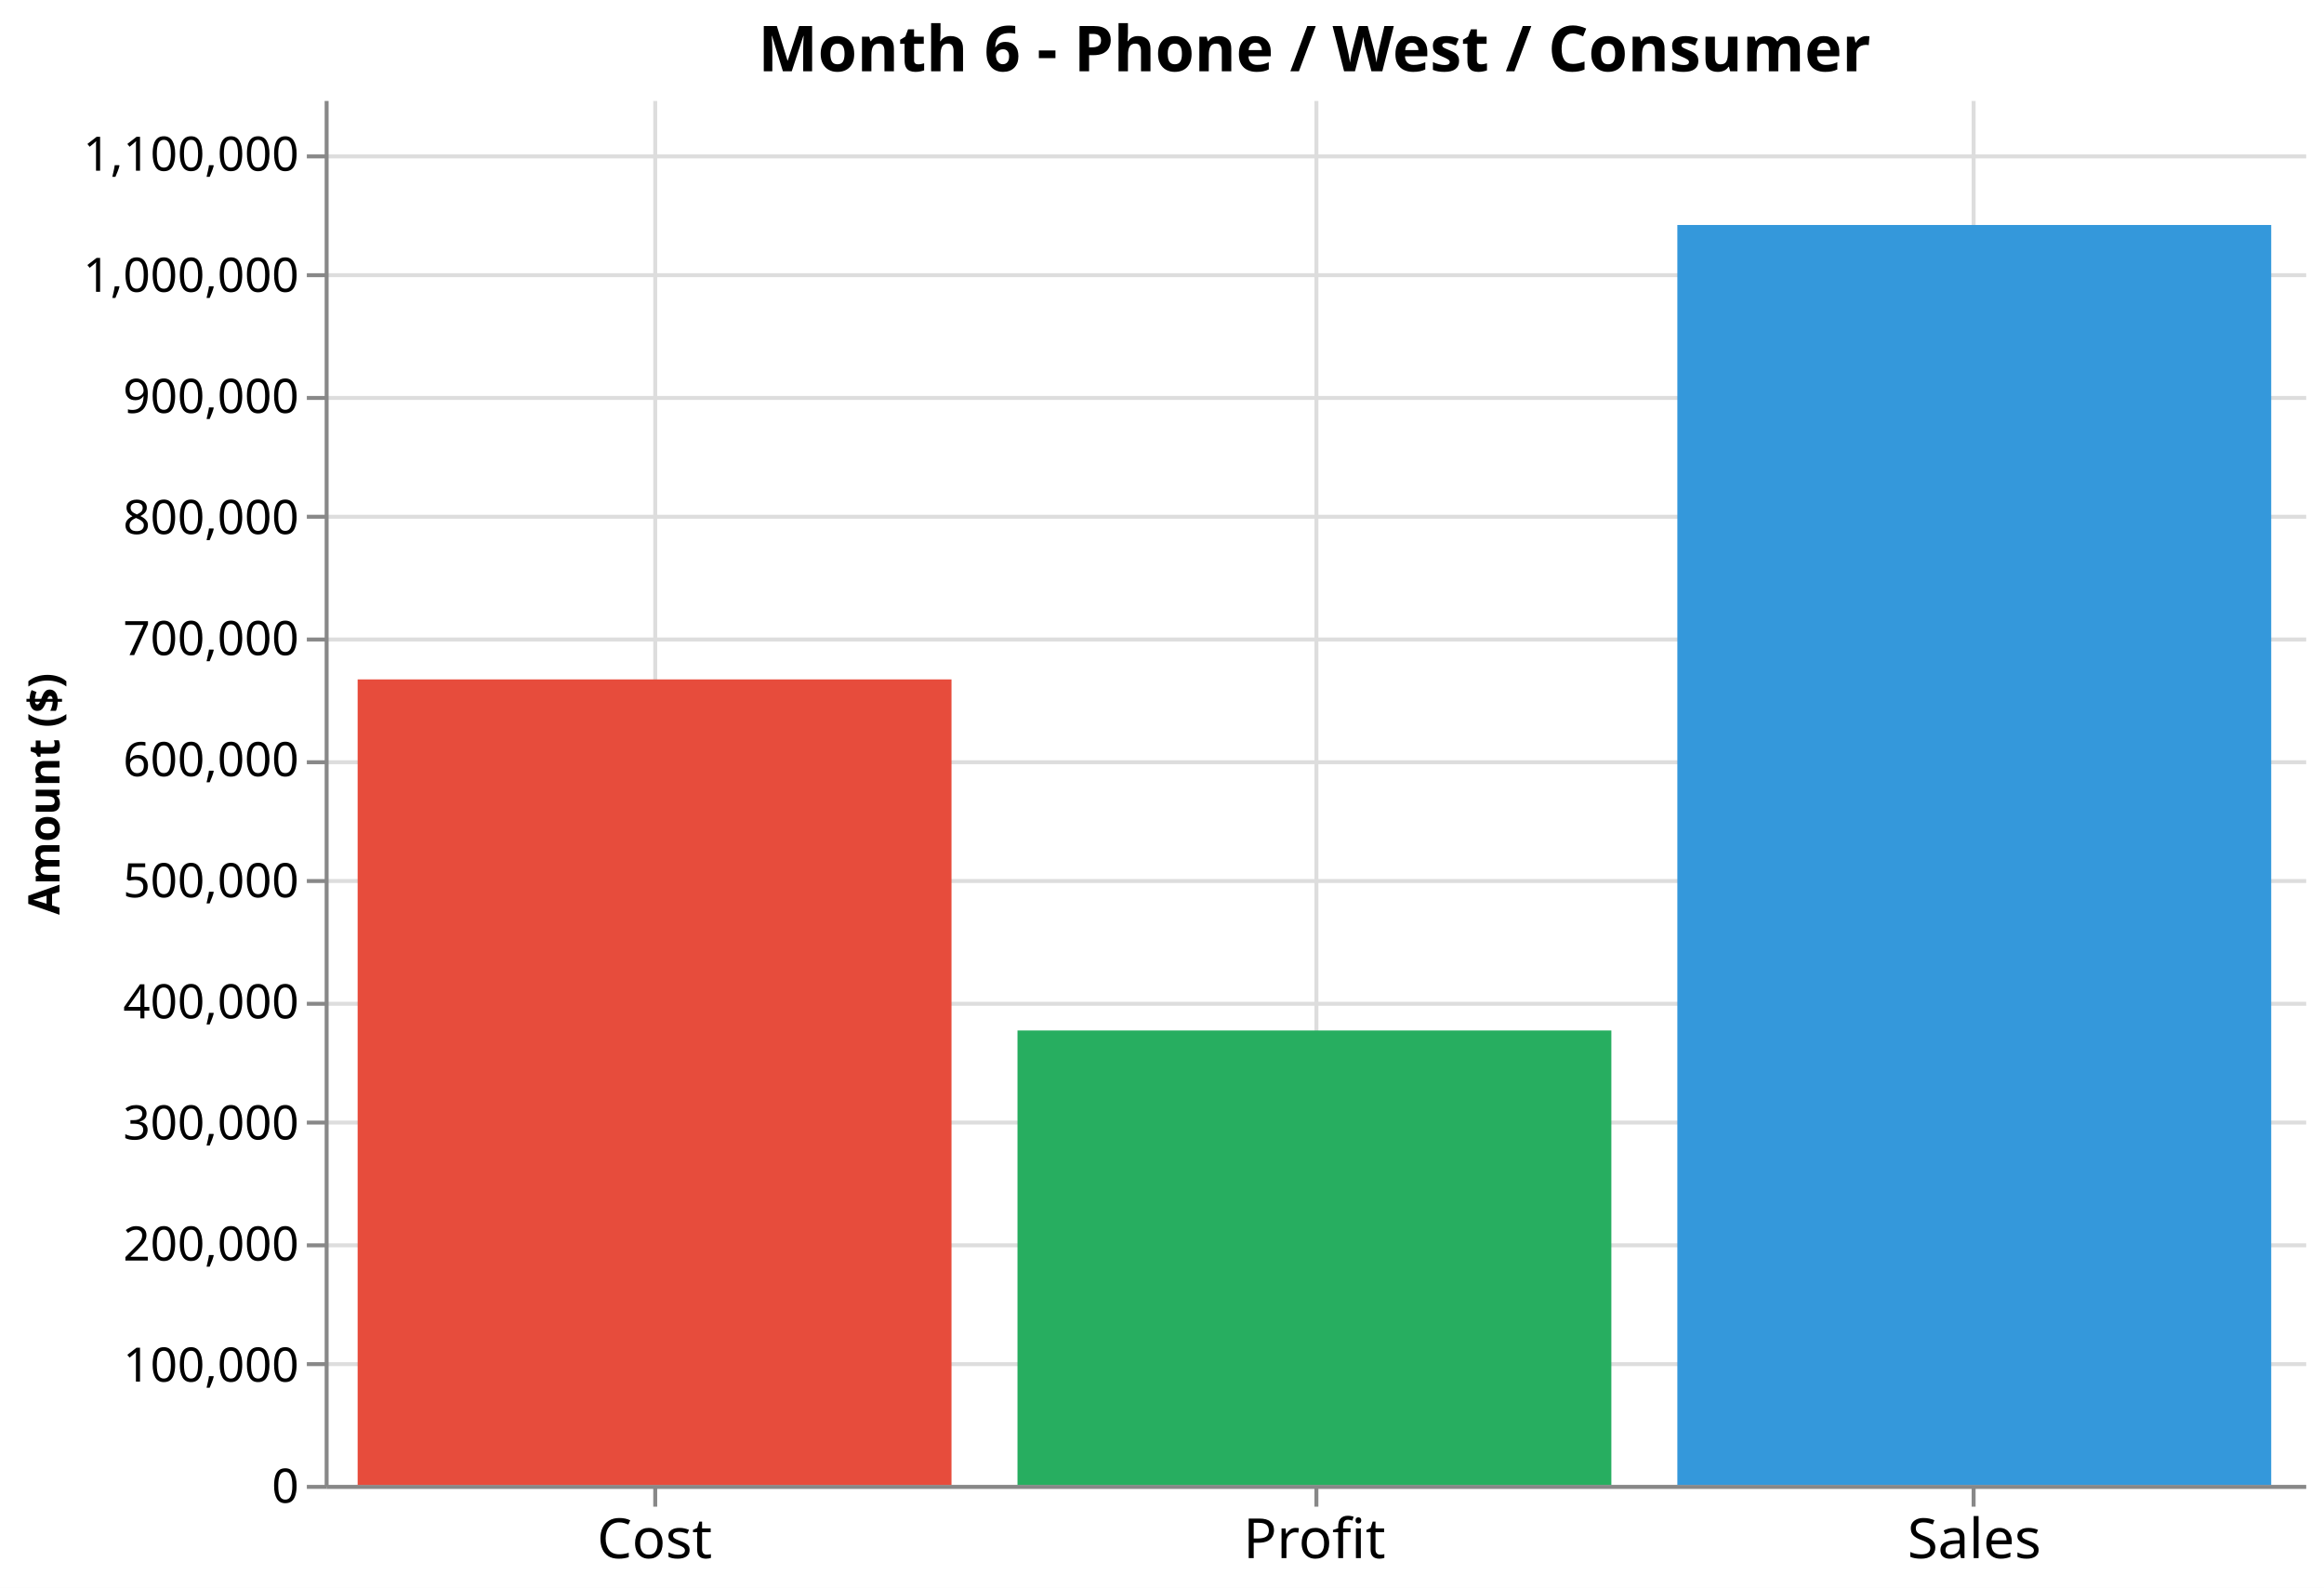
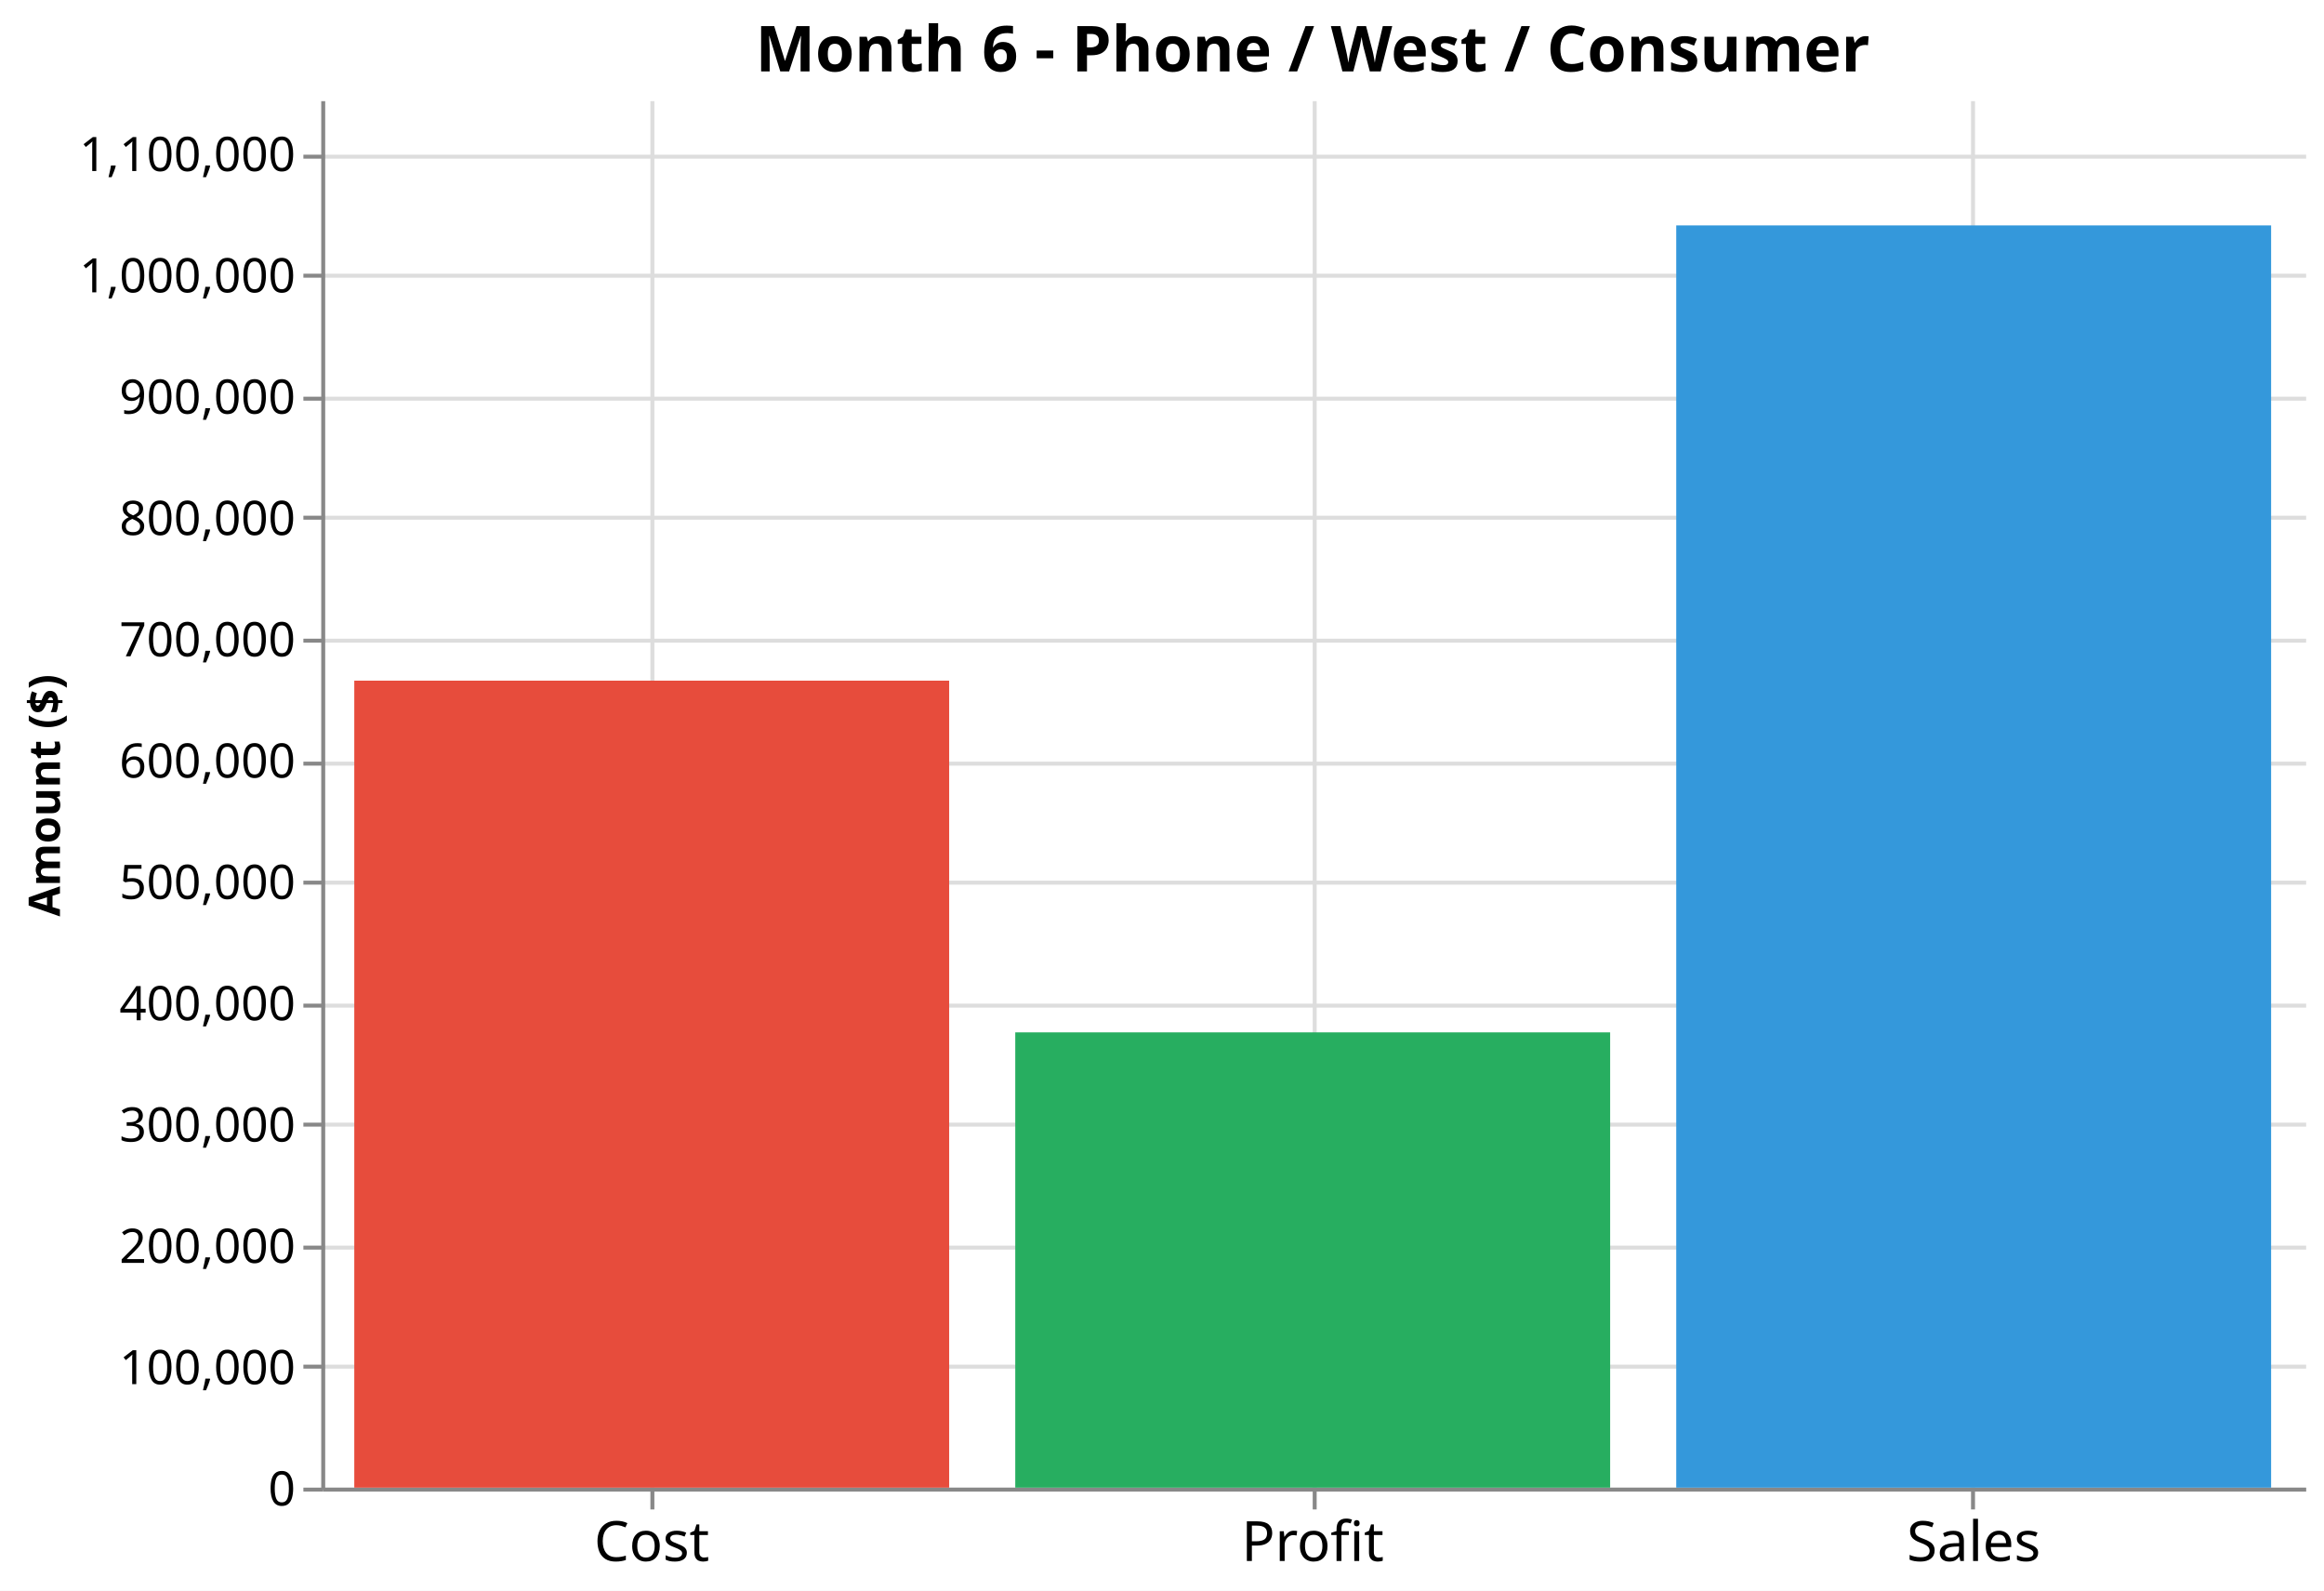
- <svg xmlns="http://www.w3.org/2000/svg" version="1.1" class="marks" width="587" height="401" viewBox="0 0 587 401">
-   <rect width="587" height="401" fill="white" />
-   <g fill="none" stroke-miterlimit="10" transform="translate(82,25)">
+ <svg xmlns="http://www.w3.org/2000/svg" version="1.1" class="marks" width="586" height="401" viewBox="0 0 586 401">
+   <rect width="586" height="401" fill="white" />
+   <g fill="none" stroke-miterlimit="10" transform="translate(81,25)">
    <g class="mark-group role-frame root" role="graphics-object" aria-roledescription="group mark container">
      <g transform="translate(0,0)">
        <path class="background" aria-hidden="true" d="M0,0h500v350h-500Z" />
        <g>
          <g class="mark-group role-axis" aria-hidden="true">
            <g transform="translate(0.5,350.5)">
              <path class="background" aria-hidden="true" d="M0,0h0v0h0Z" pointer-events="none" />
              <g>
                <g class="mark-rule role-axis-grid" pointer-events="none">
                  <line transform="translate(83,-350)" x2="0" y2="350" stroke="#ddd" stroke-width="1" opacity="1" />
                  <line transform="translate(250,-350)" x2="0" y2="350" stroke="#ddd" stroke-width="1" opacity="1" />
                  <line transform="translate(416,-350)" x2="0" y2="350" stroke="#ddd" stroke-width="1" opacity="1" />
                </g>
              </g>
              <path class="foreground" aria-hidden="true" d="" pointer-events="none" display="none" />
            </g>
          </g>
          <g class="mark-group role-axis" aria-hidden="true">
            <g transform="translate(0.5,0.5)">
              <path class="background" aria-hidden="true" d="M0,0h0v0h0Z" pointer-events="none" />
              <g>
                <g class="mark-rule role-axis-grid" pointer-events="none">
                  <line transform="translate(0,350)" x2="500" y2="0" stroke="#ddd" stroke-width="1" opacity="1" />
                  <line transform="translate(0,319)" x2="500" y2="0" stroke="#ddd" stroke-width="1" opacity="1" />
                  <line transform="translate(0,289)" x2="500" y2="0" stroke="#ddd" stroke-width="1" opacity="1" />
                  <line transform="translate(0,258)" x2="500" y2="0" stroke="#ddd" stroke-width="1" opacity="1" />
                  <line transform="translate(0,228)" x2="500" y2="0" stroke="#ddd" stroke-width="1" opacity="1" />
                  <line transform="translate(0,197)" x2="500" y2="0" stroke="#ddd" stroke-width="1" opacity="1" />
                  <line transform="translate(0,167)" x2="500" y2="0" stroke="#ddd" stroke-width="1" opacity="1" />
                  <line transform="translate(0,136)" x2="500" y2="0" stroke="#ddd" stroke-width="1" opacity="1" />
                  <line transform="translate(0,105)" x2="500" y2="0" stroke="#ddd" stroke-width="1" opacity="1" />
                  <line transform="translate(0,75)" x2="500" y2="0" stroke="#ddd" stroke-width="1" opacity="1" />
                  <line transform="translate(0,44)" x2="500" y2="0" stroke="#ddd" stroke-width="1" opacity="1" />
                  <line transform="translate(0,14)" x2="500" y2="0" stroke="#ddd" stroke-width="1" opacity="1" />
                </g>
              </g>
              <path class="foreground" aria-hidden="true" d="" pointer-events="none" display="none" />
            </g>
          </g>
          <g class="mark-group role-axis" role="graphics-symbol" aria-roledescription="axis" aria-label="X-axis for a discrete scale with 3 values: Cost, Profit, Sales">
            <g transform="translate(0.5,350.5)">
              <path class="background" aria-hidden="true" d="M0,0h0v0h0Z" pointer-events="none" />
              <g>
                <g class="mark-rule role-axis-tick" pointer-events="none">
                  <line transform="translate(83,0)" x2="0" y2="5" stroke="#888" stroke-width="1" opacity="1" />
                  <line transform="translate(250,0)" x2="0" y2="5" stroke="#888" stroke-width="1" opacity="1" />
                  <line transform="translate(416,0)" x2="0" y2="5" stroke="#888" stroke-width="1" opacity="1" />
                </g>
                <g class="mark-text role-axis-label" pointer-events="none">
                  <text text-anchor="middle" transform="translate(82.83333,18)" font-family="sans-serif" font-size="14px" fill="#000" opacity="1">Cost</text>
                  <text text-anchor="middle" transform="translate(249.5,18)" font-family="sans-serif" font-size="14px" fill="#000" opacity="1">Profit</text>
                  <text text-anchor="middle" transform="translate(416.1667,18)" font-family="sans-serif" font-size="14px" fill="#000" opacity="1">Sales</text>
                </g>
                <g class="mark-rule role-axis-domain" pointer-events="none">
                  <line transform="translate(0,0)" x2="500" y2="0" stroke="#888" stroke-width="1" opacity="1" />
                </g>
              </g>
              <path class="foreground" aria-hidden="true" d="" pointer-events="none" display="none" />
            </g>
          </g>
          <g class="mark-group role-axis" role="graphics-symbol" aria-roledescription="axis" aria-label="Y-axis titled 'Amount ($)' for a linear scale with values from 0 to 1,144,520">
            <g transform="translate(0.5,0.5)">
              <path class="background" aria-hidden="true" d="M0,0h0v0h0Z" pointer-events="none" />
              <g>
                <g class="mark-rule role-axis-tick" pointer-events="none">
                  <line transform="translate(0,350)" x2="-5" y2="0" stroke="#888" stroke-width="1" opacity="1" />
                  <line transform="translate(0,319)" x2="-5" y2="0" stroke="#888" stroke-width="1" opacity="1" />
                  <line transform="translate(0,289)" x2="-5" y2="0" stroke="#888" stroke-width="1" opacity="1" />
                  <line transform="translate(0,258)" x2="-5" y2="0" stroke="#888" stroke-width="1" opacity="1" />
                  <line transform="translate(0,228)" x2="-5" y2="0" stroke="#888" stroke-width="1" opacity="1" />
                  <line transform="translate(0,197)" x2="-5" y2="0" stroke="#888" stroke-width="1" opacity="1" />
                  <line transform="translate(0,167)" x2="-5" y2="0" stroke="#888" stroke-width="1" opacity="1" />
                  <line transform="translate(0,136)" x2="-5" y2="0" stroke="#888" stroke-width="1" opacity="1" />
                  <line transform="translate(0,105)" x2="-5" y2="0" stroke="#888" stroke-width="1" opacity="1" />
                  <line transform="translate(0,75)" x2="-5" y2="0" stroke="#888" stroke-width="1" opacity="1" />
                  <line transform="translate(0,44)" x2="-5" y2="0" stroke="#888" stroke-width="1" opacity="1" />
                  <line transform="translate(0,14)" x2="-5" y2="0" stroke="#888" stroke-width="1" opacity="1" />
                </g>
                <g class="mark-text role-axis-label" pointer-events="none">
                  <text text-anchor="end" transform="translate(-7,354)" font-family="sans-serif" font-size="12px" fill="#000" opacity="1">0</text>
                  <text text-anchor="end" transform="translate(-7,323.4195)" font-family="sans-serif" font-size="12px" fill="#000" opacity="1">100,000</text>
                  <text text-anchor="end" transform="translate(-7,292.839)" font-family="sans-serif" font-size="12px" fill="#000" opacity="1">200,000</text>
                  <text text-anchor="end" transform="translate(-7,262.2585)" font-family="sans-serif" font-size="12px" fill="#000" opacity="1">300,000</text>
                  <text text-anchor="end" transform="translate(-7,231.678)" font-family="sans-serif" font-size="12px" fill="#000" opacity="1">400,000</text>
                  <text text-anchor="end" transform="translate(-7,201.0975)" font-family="sans-serif" font-size="12px" fill="#000" opacity="1">500,000</text>
                  <text text-anchor="end" transform="translate(-7,170.517)" font-family="sans-serif" font-size="12px" fill="#000" opacity="1">600,000</text>
                  <text text-anchor="end" transform="translate(-7,139.9365)" font-family="sans-serif" font-size="12px" fill="#000" opacity="1">700,000</text>
                  <text text-anchor="end" transform="translate(-7,109.356)" font-family="sans-serif" font-size="12px" fill="#000" opacity="1">800,000</text>
                  <text text-anchor="end" transform="translate(-7,78.77553)" font-family="sans-serif" font-size="12px" fill="#000" opacity="1">900,000</text>
                  <text text-anchor="end" transform="translate(-7,48.19503)" font-family="sans-serif" font-size="12px" fill="#000" opacity="1">1,000,000</text>
                  <text text-anchor="end" transform="translate(-7,17.61453)" font-family="sans-serif" font-size="12px" fill="#000" opacity="1">1,100,000</text>
                </g>
                <g class="mark-rule role-axis-domain" pointer-events="none">
                  <line transform="translate(0,350)" x2="0" y2="-350" stroke="#888" stroke-width="1" opacity="1" />
                </g>
                <g class="mark-text role-axis-title" pointer-events="none">
-                   <text text-anchor="middle" transform="translate(-65.47461,175) rotate(-90) translate(0,-2)" font-family="sans-serif" font-size="11px" font-weight="bold" fill="#000" opacity="1">Amount ($)</text>
+                   <text text-anchor="middle" transform="translate(-64.38477,175) rotate(-90) translate(0,-2)" font-family="sans-serif" font-size="11px" font-weight="bold" fill="#000" opacity="1">Amount ($)</text>
                </g>
              </g>
              <path class="foreground" aria-hidden="true" d="" pointer-events="none" display="none" />
            </g>
          </g>
          <g class="mark-rect role-mark marks" role="graphics-object" aria-roledescription="rect mark container">
            <path aria-label="Metric: Cost; Amount: 665,199; Color: #e74c3c" role="graphics-symbol" aria-roledescription="bar" d="M8.333,146.579h150v203.421h-150Z" fill="#e74c3c" />
            <path aria-label="Metric: Profit; Amount: 375,274; Color: #27ae60" role="graphics-symbol" aria-roledescription="bar" d="M175,235.239h150v114.761h-150Z" fill="#27ae60" />
            <path aria-label="Metric: Sales; Amount: 1,040,473; Color: #3498db" role="graphics-symbol" aria-roledescription="bar" d="M341.667,31.818h150v318.182h-150Z" fill="#3498db" />
          </g>
          <g class="mark-group role-title">
            <g transform="translate(250,-20)">
              <path class="background" aria-hidden="true" d="M0,0h0v0h0Z" pointer-events="none" />
              <g>
                <g class="mark-text role-title-text" role="graphics-symbol" aria-roledescription="title" aria-label="Title text 'Month 6 - Phone / West / Consumer'" pointer-events="none">
                  <text text-anchor="middle" transform="translate(0,13)" font-family="sans-serif" font-size="16px" font-weight="bold" fill="#000" opacity="1">Month 6 - Phone / West / Consumer</text>
                </g>
              </g>
              <path class="foreground" aria-hidden="true" d="" pointer-events="none" display="none" />
            </g>
          </g>
        </g>
        <path class="foreground" aria-hidden="true" d="" display="none" />
      </g>
    </g>
  </g>
</svg>
